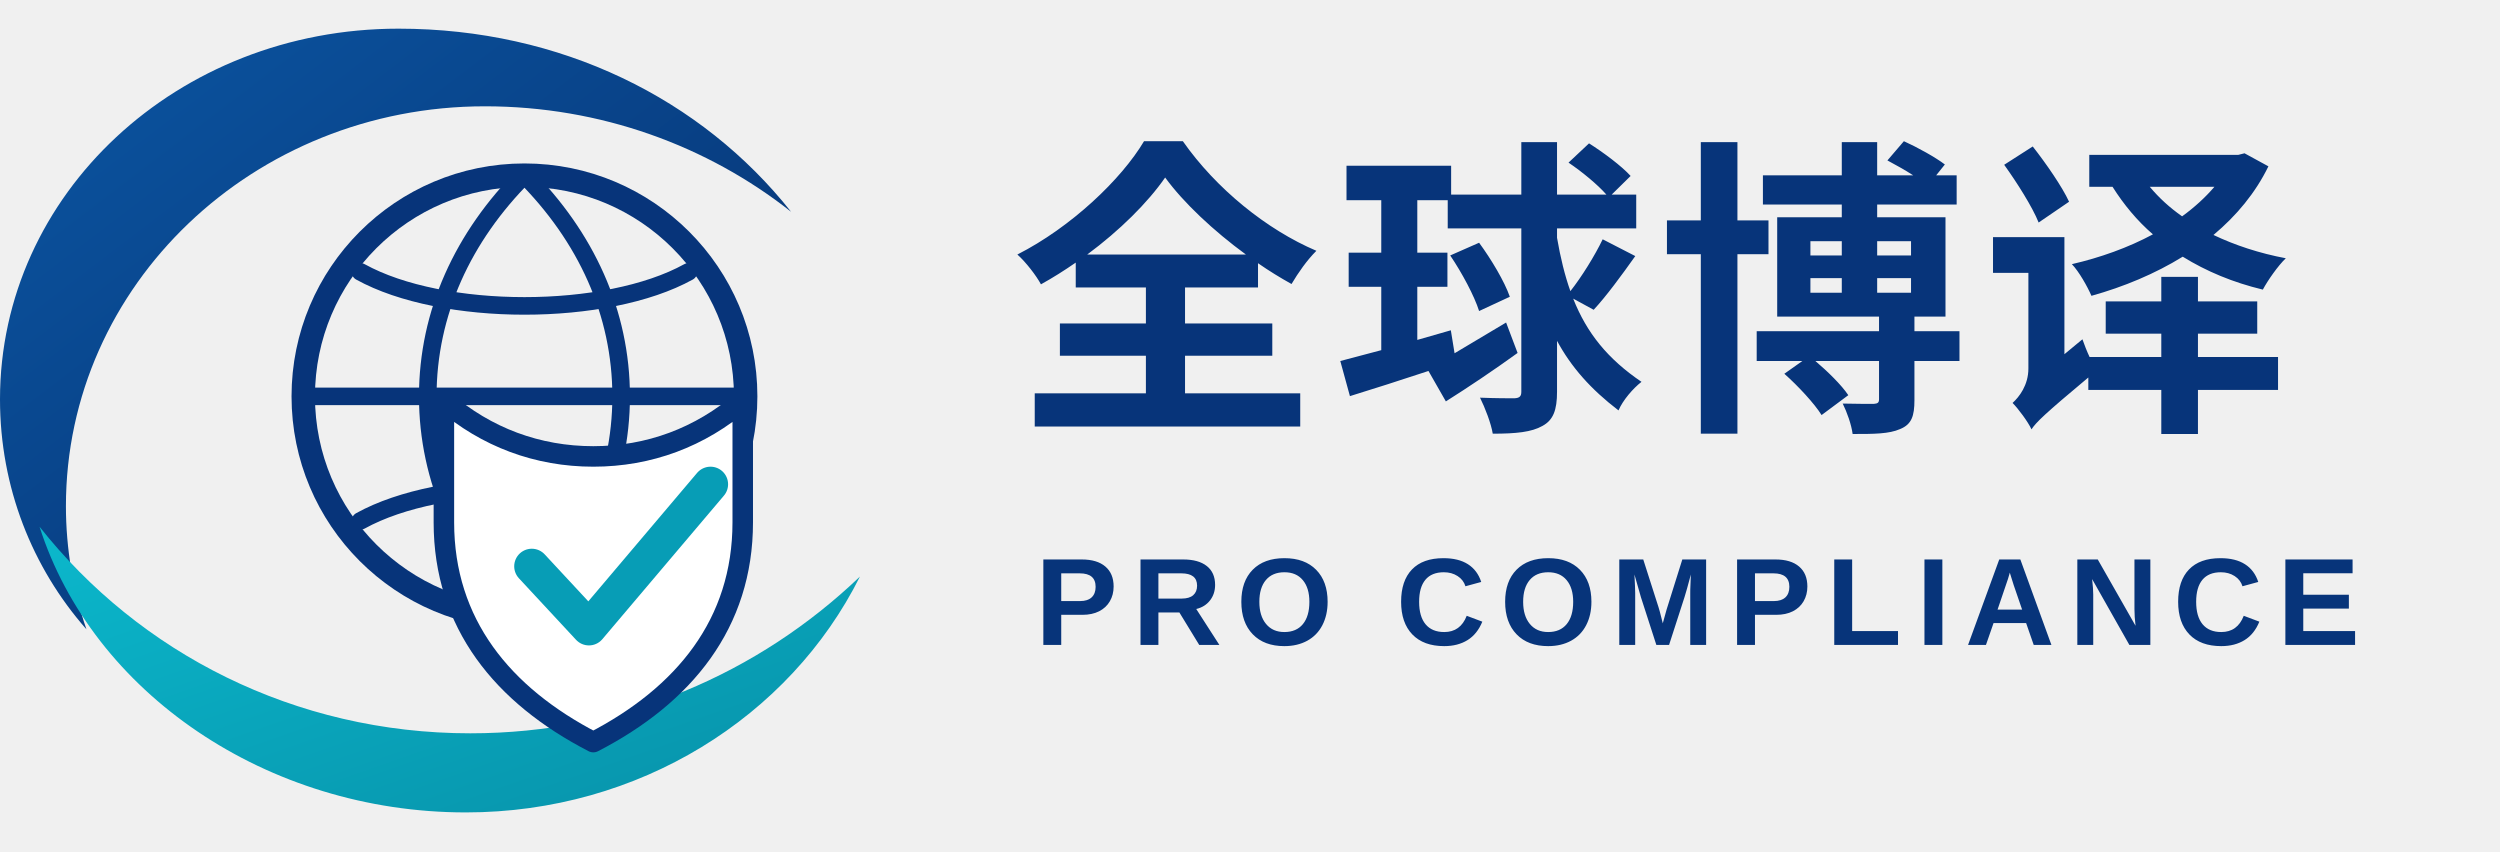
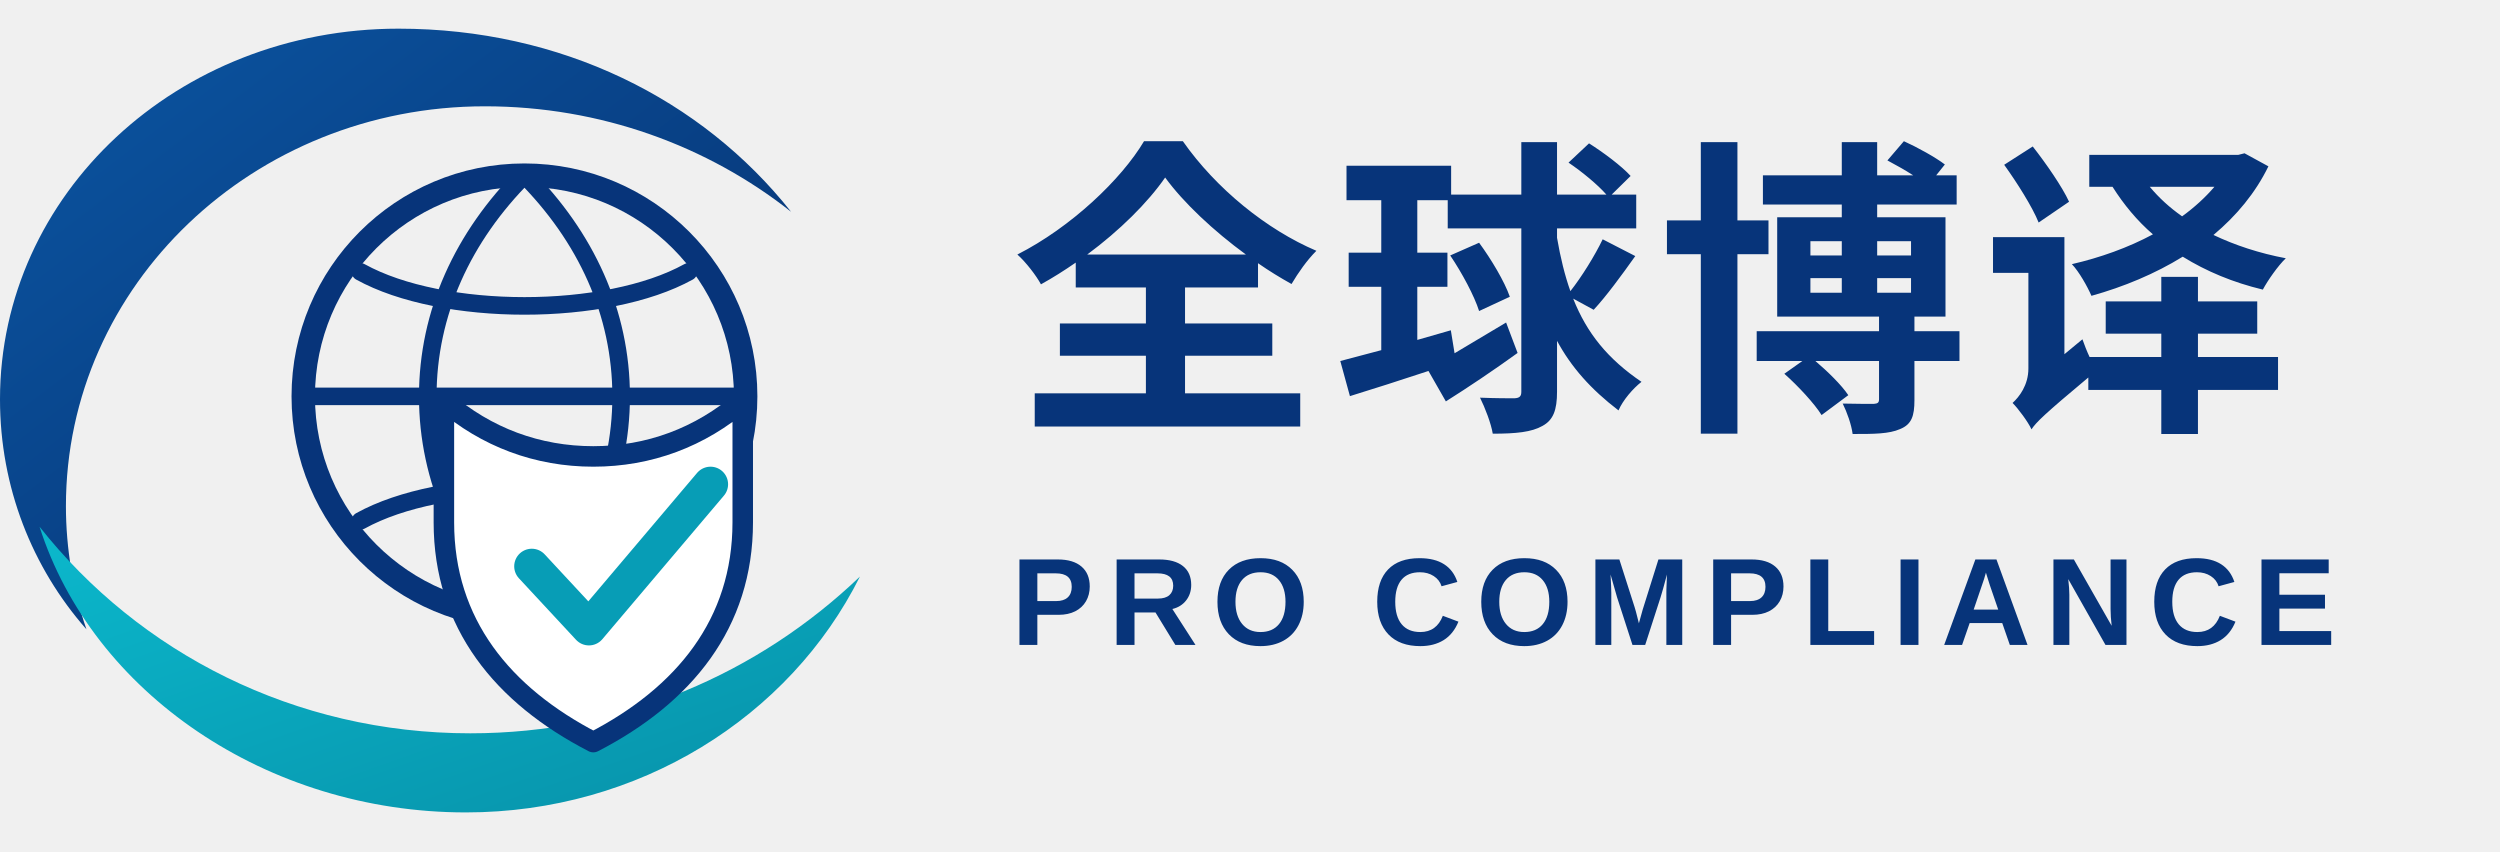
<svg xmlns="http://www.w3.org/2000/svg" viewBox="0 0 1570 535" role="img" aria-labelledby="title desc">
  <defs>
    <linearGradient id="blue" x1="0" x2="1" y1="0" y2="1">
      <stop offset="0" stop-color="#0b56a3" />
      <stop offset="1" stop-color="#062d6b" />
    </linearGradient>
    <linearGradient id="cyan" x1="0" x2="1" y1="0" y2="1">
      <stop offset="0" stop-color="#0bb8cc" />
      <stop offset="1" stop-color="#0790a8" />
    </linearGradient>
  </defs>
  <g transform="translate(0 18) scale(.92)">
    <path d="M272 0c111 0 207 48 268 125-57-45-130-72-209-72-158 0-286 122-286 273 0 29 5 58 14 84C22 368 0 313 0 253 0 113 121 0 272 0Z" fill="url(#blue)" />
    <path d="M27 340c68 86 174 141 294 141 104 0 197-41 266-107-48 96-151 161-269 161-136 0-255-82-291-195Z" fill="url(#cyan)" />
    <g transform="translate(150 75)">
      <circle cx="208" cy="176" r="151" fill="none" stroke="#07347a" stroke-width="16" />
      <path d="M57 176h302M208 25c42 42 66 94 66 151s-24 109-66 151M208 25c-42 42-66 94-66 151s24 109 66 151M96 91c56 31 168 31 224 0M96 261c56-31 168-31 224 0" fill="none" stroke="#07347a" stroke-linecap="round" stroke-width="12" />
    </g>
    <path d="M405 292c38 0 73-13 102-38v83c0 69-40 118-102 150-62-32-102-81-102-150v-83c29 25 64 38 102 38Z" fill="#fff" stroke="#07347a" stroke-linejoin="round" stroke-width="14" />
    <path d="m363 367 39 42 83-98" fill="none" stroke="#079db6" stroke-linecap="round" stroke-linejoin="round" stroke-width="24" />
  </g>
  <g fill="#07347a">
    <text x="635" y="255" font-family="Microsoft YaHei, PingFang SC, Noto Sans SC, Arial, sans-serif" font-size="195" font-weight="900" letter-spacing="8" textLength="895" lengthAdjust="spacing">全球博译</text>
-     <text x="650" y="405" font-family="Arial, Helvetica, sans-serif" font-size="78" font-weight="700" letter-spacing="9" textLength="760" lengthAdjust="spacing">PRO COMPLIANCE</text>
+     <text x="635" y="405" font-family="Arial, Helvetica, sans-serif" font-size="78" font-weight="700" letter-spacing="9" textLength="895" lengthAdjust="spacing">PRO COMPLIANCE</text>
  </g>
</svg>
